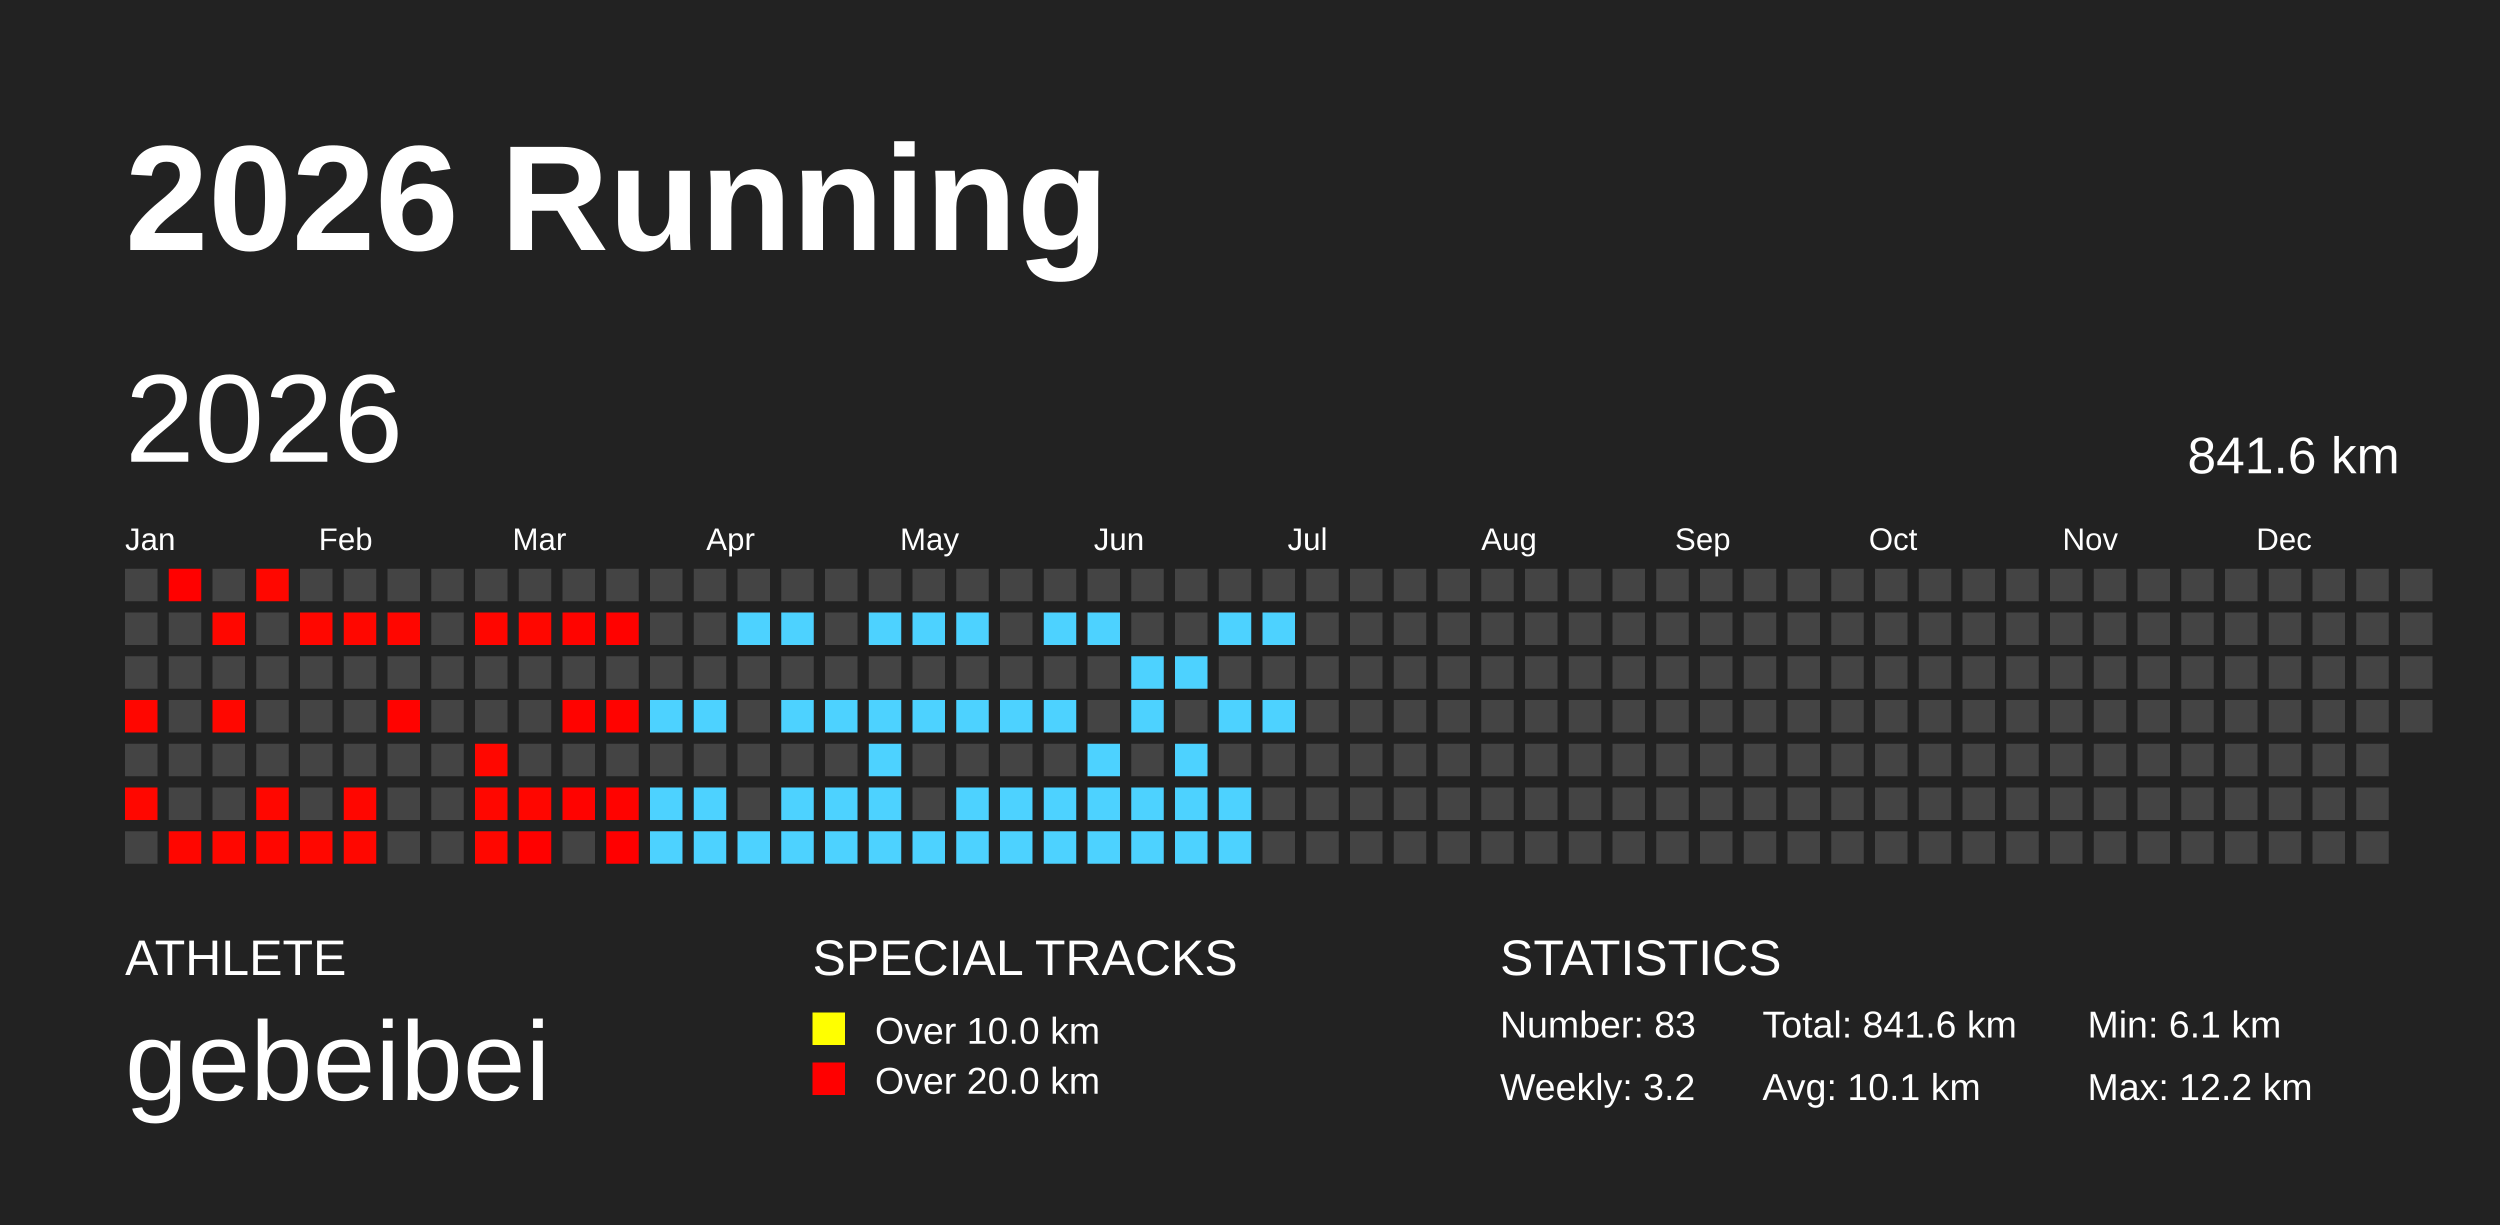
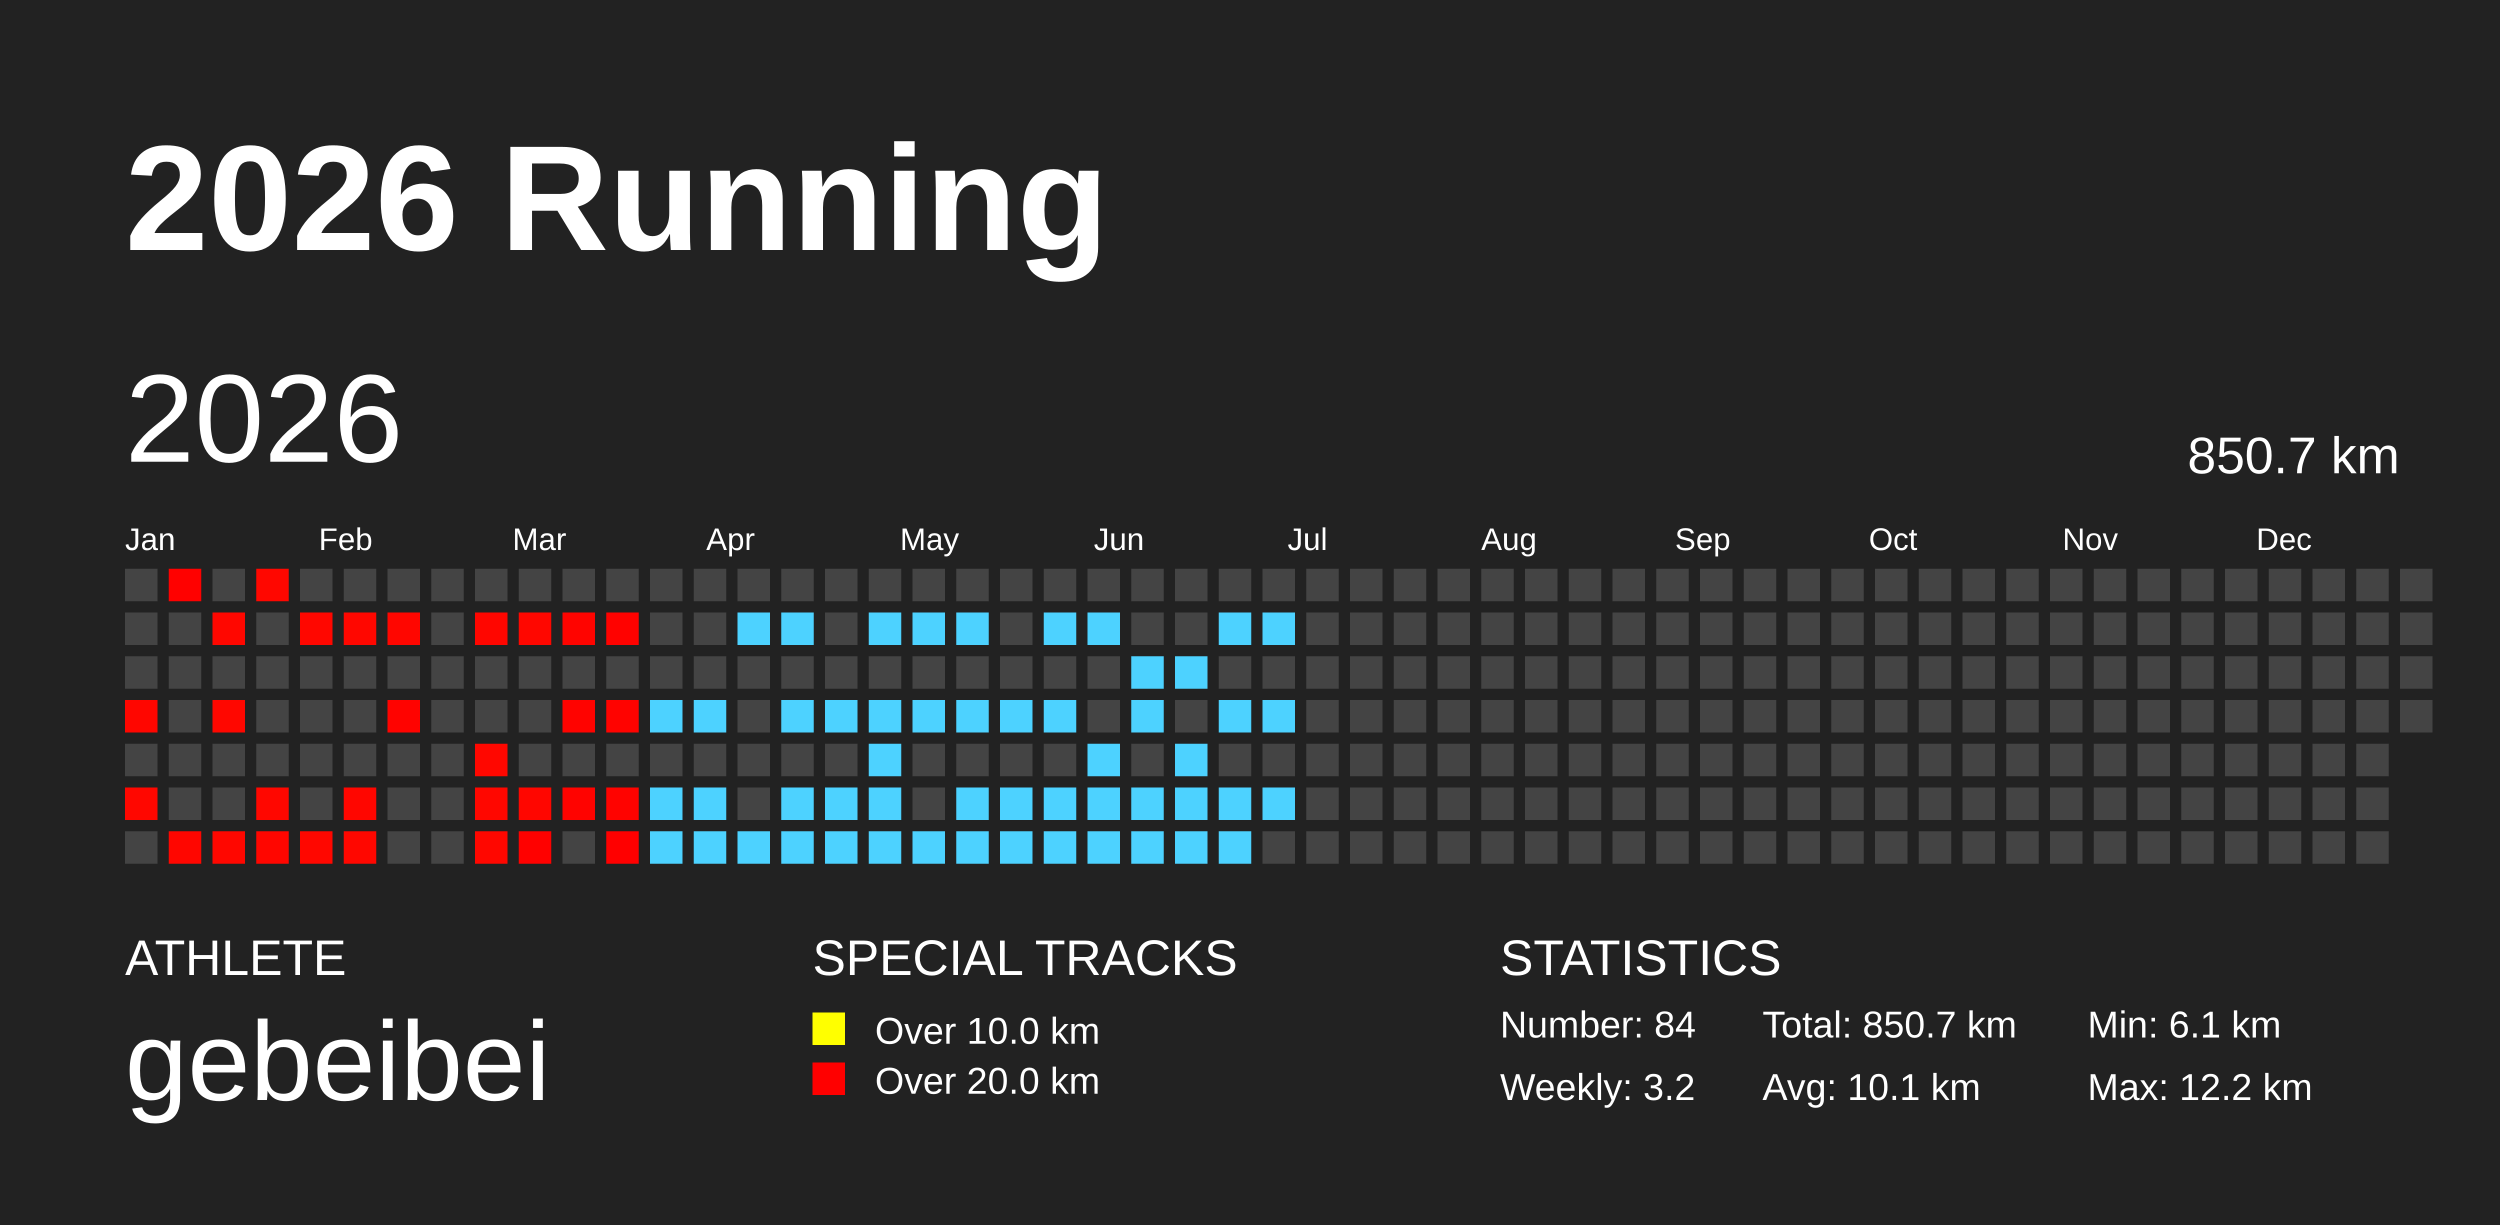
<svg xmlns="http://www.w3.org/2000/svg" baseProfile="full" height="98mm" version="1.1" viewBox="0,0,200,98" width="200mm">
  <defs />
  <rect fill="#222222" height="98" width="200" x="0" y="0" />
  <text fill="#FFFFFF" style="font-size:12px; font-family:Arial; font-weight:bold;" x="10" y="20">2026 Running</text>
  <text fill="#FFFFFF" style="font-size:4px; font-family:Arial" x="10" y="78">ATHLETE</text>
  <text fill="#FFFFFF" style="font-size:9px; font-family:Arial" x="10" y="88">gebeibei</text>
  <text fill="#FFFFFF" style="font-size:4px; font-family:Arial" x="65" y="78">SPECIAL TRACKS</text>
  <rect fill="yellow" height="2.6" width="2.6" x="65" y="81" />
  <text fill="#FFFFFF" style="font-size:3px; font-family:Arial" x="70" y="83.5">Over 10.0 km</text>
  <rect fill="red" height="2.6" width="2.6" x="65" y="85" />
  <text fill="#FFFFFF" style="font-size:3px; font-family:Arial" x="70" y="87.5">Over 20.0 km</text>
  <text fill="#FFFFFF" style="font-size:4px; font-family:Arial" x="120" y="78">STATISTICS</text>
-   <text fill="#FFFFFF" style="font-size:3px; font-family:Arial" x="120" y="83">Number: 83</text>
+   <text fill="#FFFFFF" style="font-size:3px; font-family:Arial" x="120" y="83">Number: 84</text>
  <text fill="#FFFFFF" style="font-size:3px; font-family:Arial" x="120" y="88">Weekly: 3.2</text>
-   <text fill="#FFFFFF" style="font-size:3px; font-family:Arial" x="141" y="83">Total: 841.6 km</text>
+   <text fill="#FFFFFF" style="font-size:3px; font-family:Arial" x="141" y="83">Total: 850.7 km</text>
  <text fill="#FFFFFF" style="font-size:3px; font-family:Arial" x="141" y="88">Avg: 10.1 km</text>
  <text fill="#FFFFFF" style="font-size:3px; font-family:Arial" x="167" y="83">Min: 6.1 km</text>
  <text fill="#FFFFFF" style="font-size:3px; font-family:Arial" x="167" y="88">Max: 12.2 km</text>
  <text dominant-baseline="hanging" fill="#FFFFFF" style="font-size:10.0px; font-family:Arial;" x="10" y="30">2026</text>
-   <text dominant-baseline="hanging" fill="#FFFFFF" style="font-size:4.125px; font-family:Arial;" x="175" y="35">841.6 km</text>
+   <text dominant-baseline="hanging" fill="#FFFFFF" style="font-size:4.125px; font-family:Arial;" x="175" y="35">850.7 km</text>
  <text fill="#FFFFFF" style="font-size:2.5px; font-family:Arial" x="10.0" y="44">Jan</text>
  <text fill="#FFFFFF" style="font-size:2.5px; font-family:Arial" x="25.5" y="44">Feb</text>
  <text fill="#FFFFFF" style="font-size:2.5px; font-family:Arial" x="41.0" y="44">Mar</text>
  <text fill="#FFFFFF" style="font-size:2.5px; font-family:Arial" x="56.5" y="44">Apr</text>
  <text fill="#FFFFFF" style="font-size:2.5px; font-family:Arial" x="72.0" y="44">May</text>
  <text fill="#FFFFFF" style="font-size:2.5px; font-family:Arial" x="87.5" y="44">Jun</text>
  <text fill="#FFFFFF" style="font-size:2.5px; font-family:Arial" x="103.0" y="44">Jul</text>
  <text fill="#FFFFFF" style="font-size:2.5px; font-family:Arial" x="118.5" y="44">Aug</text>
  <text fill="#FFFFFF" style="font-size:2.5px; font-family:Arial" x="134.0" y="44">Sep</text>
  <text fill="#FFFFFF" style="font-size:2.5px; font-family:Arial" x="149.5" y="44">Oct</text>
  <text fill="#FFFFFF" style="font-size:2.5px; font-family:Arial" x="165.0" y="44">Nov</text>
  <text fill="#FFFFFF" style="font-size:2.5px; font-family:Arial" x="180.5" y="44">Dec</text>
  <rect fill="#444444" height="2.6" width="2.6" x="10.0" y="45.5" />
  <rect fill="#444444" height="2.6" width="2.6" x="10.0" y="49.0" />
  <rect fill="#444444" height="2.6" width="2.6" x="10.0" y="52.5" />
  <rect fill="#ff0600" height="2.6" width="2.6" x="10.0" y="56.0" />
  <rect fill="#444444" height="2.6" width="2.6" x="10.0" y="59.5" />
  <rect fill="#ff0700" height="2.6" width="2.6" x="10.0" y="63.0" />
  <rect fill="#444444" height="2.6" width="2.6" x="10.0" y="66.5" />
  <rect fill="#ff0100" height="2.6" width="2.6" x="13.5" y="45.5" />
  <rect fill="#444444" height="2.6" width="2.6" x="13.5" y="49.0" />
  <rect fill="#444444" height="2.6" width="2.6" x="13.5" y="52.5" />
  <rect fill="#444444" height="2.6" width="2.6" x="13.5" y="56.0" />
  <rect fill="#444444" height="2.6" width="2.6" x="13.5" y="59.5" />
  <rect fill="#444444" height="2.6" width="2.6" x="13.5" y="63.0" />
  <rect fill="#ff0600" height="2.6" width="2.6" x="13.5" y="66.5" />
  <rect fill="#444444" height="2.6" width="2.6" x="17.0" y="45.5" />
  <rect fill="#ff0700" height="2.6" width="2.6" x="17.0" y="49.0" />
  <rect fill="#444444" height="2.6" width="2.6" x="17.0" y="52.5" />
  <rect fill="#ff0700" height="2.6" width="2.6" x="17.0" y="56.0" />
  <rect fill="#444444" height="2.6" width="2.6" x="17.0" y="59.5" />
  <rect fill="#444444" height="2.6" width="2.6" x="17.0" y="63.0" />
  <rect fill="#ff0700" height="2.6" width="2.6" x="17.0" y="66.5" />
  <rect fill="#ff0700" height="2.6" width="2.6" x="20.5" y="45.5" />
  <rect fill="#444444" height="2.6" width="2.6" x="20.5" y="49.0" />
  <rect fill="#444444" height="2.6" width="2.6" x="20.5" y="52.5" />
  <rect fill="#444444" height="2.6" width="2.6" x="20.5" y="56.0" />
  <rect fill="#444444" height="2.6" width="2.6" x="20.5" y="59.5" />
  <rect fill="#ff0700" height="2.6" width="2.6" x="20.5" y="63.0" />
  <rect fill="#ff0600" height="2.6" width="2.6" x="20.5" y="66.5" />
  <rect fill="#444444" height="2.6" width="2.6" x="24.0" y="45.5" />
  <rect fill="#ff0700" height="2.6" width="2.6" x="24.0" y="49.0" />
  <rect fill="#444444" height="2.6" width="2.6" x="24.0" y="52.5" />
  <rect fill="#444444" height="2.6" width="2.6" x="24.0" y="56.0" />
  <rect fill="#444444" height="2.6" width="2.6" x="24.0" y="59.5" />
  <rect fill="#444444" height="2.6" width="2.6" x="24.0" y="63.0" />
  <rect fill="#ff0700" height="2.6" width="2.6" x="24.0" y="66.5" />
  <rect fill="#444444" height="2.6" width="2.6" x="27.5" y="45.5" />
  <rect fill="#ff0700" height="2.6" width="2.6" x="27.5" y="49.0" />
  <rect fill="#444444" height="2.6" width="2.6" x="27.5" y="52.5" />
  <rect fill="#444444" height="2.6" width="2.6" x="27.5" y="56.0" />
  <rect fill="#444444" height="2.6" width="2.6" x="27.5" y="59.5" />
  <rect fill="#ff0600" height="2.6" width="2.6" x="27.5" y="63.0" />
  <rect fill="#ff0700" height="2.6" width="2.6" x="27.5" y="66.5" />
  <rect fill="#444444" height="2.6" width="2.6" x="31.0" y="45.5" />
  <rect fill="#ff0600" height="2.6" width="2.6" x="31.0" y="49.0" />
  <rect fill="#444444" height="2.6" width="2.6" x="31.0" y="52.5" />
  <rect fill="#ff0300" height="2.6" width="2.6" x="31.0" y="56.0" />
  <rect fill="#444444" height="2.6" width="2.6" x="31.0" y="59.5" />
  <rect fill="#444444" height="2.6" width="2.6" x="31.0" y="63.0" />
  <rect fill="#444444" height="2.6" width="2.6" x="31.0" y="66.5" />
  <rect fill="#444444" height="2.6" width="2.6" x="34.5" y="45.5" />
  <rect fill="#444444" height="2.6" width="2.6" x="34.5" y="49.0" />
  <rect fill="#444444" height="2.6" width="2.6" x="34.5" y="52.5" />
  <rect fill="#444444" height="2.6" width="2.6" x="34.5" y="56.0" />
  <rect fill="#444444" height="2.6" width="2.6" x="34.5" y="59.5" />
  <rect fill="#444444" height="2.6" width="2.6" x="34.5" y="63.0" />
  <rect fill="#444444" height="2.6" width="2.6" x="34.5" y="66.5" />
  <rect fill="#444444" height="2.6" width="2.6" x="38.0" y="45.5" />
  <rect fill="#ff0600" height="2.6" width="2.6" x="38.0" y="49.0" />
  <rect fill="#444444" height="2.6" width="2.6" x="38.0" y="52.5" />
  <rect fill="#444444" height="2.6" width="2.6" x="38.0" y="56.0" />
  <rect fill="#ff0700" height="2.6" width="2.6" x="38.0" y="59.5" />
  <rect fill="#ff0700" height="2.6" width="2.6" x="38.0" y="63.0" />
  <rect fill="#ff0700" height="2.6" width="2.6" x="38.0" y="66.5" />
  <rect fill="#444444" height="2.6" width="2.6" x="41.5" y="45.5" />
  <rect fill="#ff0700" height="2.6" width="2.6" x="41.5" y="49.0" />
  <rect fill="#444444" height="2.6" width="2.6" x="41.5" y="52.5" />
  <rect fill="#444444" height="2.6" width="2.6" x="41.5" y="56.0" />
  <rect fill="#444444" height="2.6" width="2.6" x="41.5" y="59.5" />
  <rect fill="#ff0600" height="2.6" width="2.6" x="41.5" y="63.0" />
  <rect fill="#ff0100" height="2.6" width="2.6" x="41.5" y="66.5" />
  <rect fill="#444444" height="2.6" width="2.6" x="45.0" y="45.5" />
  <rect fill="#ff0400" height="2.6" width="2.6" x="45.0" y="49.0" />
  <rect fill="#444444" height="2.6" width="2.6" x="45.0" y="52.5" />
  <rect fill="#ff0300" height="2.6" width="2.6" x="45.0" y="56.0" />
  <rect fill="#444444" height="2.6" width="2.6" x="45.0" y="59.5" />
  <rect fill="#ff0300" height="2.6" width="2.6" x="45.0" y="63.0" />
  <rect fill="#444444" height="2.6" width="2.6" x="45.0" y="66.5" />
  <rect fill="#444444" height="2.6" width="2.6" x="48.5" y="45.5" />
  <rect fill="#ff0200" height="2.6" width="2.6" x="48.5" y="49.0" />
  <rect fill="#444444" height="2.6" width="2.6" x="48.5" y="52.5" />
  <rect fill="#ff0300" height="2.6" width="2.6" x="48.5" y="56.0" />
  <rect fill="#444444" height="2.6" width="2.6" x="48.5" y="59.5" />
  <rect fill="#ff0300" height="2.6" width="2.6" x="48.5" y="63.0" />
  <rect fill="#ff0000" height="2.6" width="2.6" x="48.5" y="66.5" />
  <rect fill="#444444" height="2.6" width="2.6" x="52.0" y="45.5" />
  <rect fill="#444444" height="2.6" width="2.6" x="52.0" y="49.0" />
  <rect fill="#444444" height="2.6" width="2.6" x="52.0" y="52.5" />
  <rect fill="#4dd2ff" height="2.6" width="2.6" x="52.0" y="56.0" />
  <rect fill="#444444" height="2.6" width="2.6" x="52.0" y="59.5" />
  <rect fill="#4dd2ff" height="2.6" width="2.6" x="52.0" y="63.0" />
  <rect fill="#4dd2ff" height="2.6" width="2.6" x="52.0" y="66.5" />
  <rect fill="#444444" height="2.6" width="2.6" x="55.5" y="45.5" />
  <rect fill="#444444" height="2.6" width="2.6" x="55.5" y="49.0" />
  <rect fill="#444444" height="2.6" width="2.6" x="55.5" y="52.5" />
  <rect fill="#4dd2ff" height="2.6" width="2.6" x="55.5" y="56.0" />
  <rect fill="#444444" height="2.6" width="2.6" x="55.5" y="59.5" />
  <rect fill="#4dd2ff" height="2.6" width="2.6" x="55.5" y="63.0" />
  <rect fill="#4dd2ff" height="2.6" width="2.6" x="55.5" y="66.5" />
  <rect fill="#444444" height="2.6" width="2.6" x="59.0" y="45.5" />
  <rect fill="#4dd2ff" height="2.6" width="2.6" x="59.0" y="49.0" />
  <rect fill="#444444" height="2.6" width="2.6" x="59.0" y="52.5" />
  <rect fill="#444444" height="2.6" width="2.6" x="59.0" y="56.0" />
  <rect fill="#444444" height="2.6" width="2.6" x="59.0" y="59.5" />
  <rect fill="#444444" height="2.6" width="2.6" x="59.0" y="63.0" />
  <rect fill="#4dd2ff" height="2.6" width="2.6" x="59.0" y="66.5" />
  <rect fill="#444444" height="2.6" width="2.6" x="62.5" y="45.5" />
  <rect fill="#4dd2ff" height="2.6" width="2.6" x="62.5" y="49.0" />
  <rect fill="#444444" height="2.6" width="2.6" x="62.5" y="52.5" />
  <rect fill="#4dd2ff" height="2.6" width="2.6" x="62.5" y="56.0" />
  <rect fill="#444444" height="2.6" width="2.6" x="62.5" y="59.5" />
  <rect fill="#4dd2ff" height="2.6" width="2.6" x="62.5" y="63.0" />
  <rect fill="#4dd2ff" height="2.6" width="2.6" x="62.5" y="66.5" />
  <rect fill="#444444" height="2.6" width="2.6" x="66.0" y="45.5" />
  <rect fill="#444444" height="2.6" width="2.6" x="66.0" y="49.0" />
  <rect fill="#444444" height="2.6" width="2.6" x="66.0" y="52.5" />
  <rect fill="#4dd2ff" height="2.6" width="2.6" x="66.0" y="56.0" />
  <rect fill="#444444" height="2.6" width="2.6" x="66.0" y="59.5" />
  <rect fill="#4dd2ff" height="2.6" width="2.6" x="66.0" y="63.0" />
  <rect fill="#4dd2ff" height="2.6" width="2.6" x="66.0" y="66.5" />
  <rect fill="#444444" height="2.6" width="2.6" x="69.5" y="45.5" />
  <rect fill="#4dd2ff" height="2.6" width="2.6" x="69.5" y="49.0" />
  <rect fill="#444444" height="2.6" width="2.6" x="69.5" y="52.5" />
  <rect fill="#4dd2ff" height="2.6" width="2.6" x="69.5" y="56.0" />
  <rect fill="#4dd2ff" height="2.6" width="2.6" x="69.5" y="59.5" />
  <rect fill="#4dd2ff" height="2.6" width="2.6" x="69.5" y="63.0" />
  <rect fill="#4dd2ff" height="2.6" width="2.6" x="69.5" y="66.5" />
  <rect fill="#444444" height="2.6" width="2.6" x="73.0" y="45.5" />
  <rect fill="#4dd2ff" height="2.6" width="2.6" x="73.0" y="49.0" />
  <rect fill="#444444" height="2.6" width="2.6" x="73.0" y="52.5" />
  <rect fill="#4dd2ff" height="2.6" width="2.6" x="73.0" y="56.0" />
  <rect fill="#444444" height="2.6" width="2.6" x="73.0" y="59.5" />
  <rect fill="#444444" height="2.6" width="2.6" x="73.0" y="63.0" />
  <rect fill="#4dd2ff" height="2.6" width="2.6" x="73.0" y="66.5" />
  <rect fill="#444444" height="2.6" width="2.6" x="76.5" y="45.5" />
  <rect fill="#4dd2ff" height="2.6" width="2.6" x="76.5" y="49.0" />
  <rect fill="#444444" height="2.6" width="2.6" x="76.5" y="52.5" />
  <rect fill="#4dd2ff" height="2.6" width="2.6" x="76.5" y="56.0" />
  <rect fill="#444444" height="2.6" width="2.6" x="76.5" y="59.5" />
  <rect fill="#4dd2ff" height="2.6" width="2.6" x="76.5" y="63.0" />
  <rect fill="#4dd2ff" height="2.6" width="2.6" x="76.5" y="66.5" />
  <rect fill="#444444" height="2.6" width="2.6" x="80.0" y="45.5" />
  <rect fill="#444444" height="2.6" width="2.6" x="80.0" y="49.0" />
  <rect fill="#444444" height="2.6" width="2.6" x="80.0" y="52.5" />
  <rect fill="#4dd2ff" height="2.6" width="2.6" x="80.0" y="56.0" />
  <rect fill="#444444" height="2.6" width="2.6" x="80.0" y="59.5" />
  <rect fill="#4dd2ff" height="2.6" width="2.6" x="80.0" y="63.0" />
  <rect fill="#4dd2ff" height="2.6" width="2.6" x="80.0" y="66.5" />
  <rect fill="#444444" height="2.6" width="2.6" x="83.5" y="45.5" />
  <rect fill="#4dd2ff" height="2.6" width="2.6" x="83.5" y="49.0" />
  <rect fill="#444444" height="2.6" width="2.6" x="83.5" y="52.5" />
  <rect fill="#4dd2ff" height="2.6" width="2.6" x="83.5" y="56.0" />
  <rect fill="#444444" height="2.6" width="2.6" x="83.5" y="59.5" />
  <rect fill="#4dd2ff" height="2.6" width="2.6" x="83.5" y="63.0" />
  <rect fill="#4dd2ff" height="2.6" width="2.6" x="83.5" y="66.5" />
  <rect fill="#444444" height="2.6" width="2.6" x="87.0" y="45.5" />
  <rect fill="#4dd2ff" height="2.6" width="2.6" x="87.0" y="49.0" />
  <rect fill="#444444" height="2.6" width="2.6" x="87.0" y="52.5" />
  <rect fill="#444444" height="2.6" width="2.6" x="87.0" y="56.0" />
  <rect fill="#4dd2ff" height="2.6" width="2.6" x="87.0" y="59.5" />
  <rect fill="#4dd2ff" height="2.6" width="2.6" x="87.0" y="63.0" />
  <rect fill="#4dd2ff" height="2.6" width="2.6" x="87.0" y="66.5" />
  <rect fill="#444444" height="2.6" width="2.6" x="90.5" y="45.5" />
  <rect fill="#444444" height="2.6" width="2.6" x="90.5" y="49.0" />
  <rect fill="#4dd2ff" height="2.6" width="2.6" x="90.5" y="52.5" />
  <rect fill="#4dd2ff" height="2.6" width="2.6" x="90.5" y="56.0" />
  <rect fill="#444444" height="2.6" width="2.6" x="90.5" y="59.5" />
  <rect fill="#4dd2ff" height="2.6" width="2.6" x="90.5" y="63.0" />
  <rect fill="#4dd2ff" height="2.6" width="2.6" x="90.5" y="66.5" />
  <rect fill="#444444" height="2.6" width="2.6" x="94.0" y="45.5" />
  <rect fill="#444444" height="2.6" width="2.6" x="94.0" y="49.0" />
  <rect fill="#4dd2ff" height="2.6" width="2.6" x="94.0" y="52.5" />
  <rect fill="#444444" height="2.6" width="2.6" x="94.0" y="56.0" />
  <rect fill="#4dd2ff" height="2.6" width="2.6" x="94.0" y="59.5" />
  <rect fill="#4dd2ff" height="2.6" width="2.6" x="94.0" y="63.0" />
  <rect fill="#4dd2ff" height="2.6" width="2.6" x="94.0" y="66.5" />
  <rect fill="#444444" height="2.6" width="2.6" x="97.5" y="45.5" />
  <rect fill="#4dd2ff" height="2.6" width="2.6" x="97.5" y="49.0" />
  <rect fill="#444444" height="2.6" width="2.6" x="97.5" y="52.5" />
  <rect fill="#4dd2ff" height="2.6" width="2.6" x="97.5" y="56.0" />
  <rect fill="#444444" height="2.6" width="2.6" x="97.5" y="59.5" />
  <rect fill="#4dd2ff" height="2.6" width="2.6" x="97.5" y="63.0" />
  <rect fill="#4dd2ff" height="2.6" width="2.6" x="97.5" y="66.5" />
  <rect fill="#444444" height="2.6" width="2.6" x="101.0" y="45.5" />
  <rect fill="#4dd2ff" height="2.6" width="2.6" x="101.0" y="49.0" />
  <rect fill="#444444" height="2.6" width="2.6" x="101.0" y="52.5" />
  <rect fill="#4dd2ff" height="2.6" width="2.6" x="101.0" y="56.0" />
  <rect fill="#444444" height="2.6" width="2.6" x="101.0" y="59.5" />
-   <rect fill="#444444" height="2.6" width="2.6" x="101.0" y="63.0" />
+   <rect fill="#4dd2ff" height="2.6" width="2.6" x="101.0" y="63.0" />
  <rect fill="#444444" height="2.6" width="2.6" x="101.0" y="66.5" />
  <rect fill="#444444" height="2.6" width="2.6" x="104.5" y="45.5" />
  <rect fill="#444444" height="2.6" width="2.6" x="104.5" y="49.0" />
  <rect fill="#444444" height="2.6" width="2.6" x="104.5" y="52.5" />
  <rect fill="#444444" height="2.6" width="2.6" x="104.5" y="56.0" />
  <rect fill="#444444" height="2.6" width="2.6" x="104.5" y="59.5" />
  <rect fill="#444444" height="2.6" width="2.6" x="104.5" y="63.0" />
  <rect fill="#444444" height="2.6" width="2.6" x="104.5" y="66.5" />
  <rect fill="#444444" height="2.6" width="2.6" x="108.0" y="45.5" />
  <rect fill="#444444" height="2.6" width="2.6" x="108.0" y="49.0" />
  <rect fill="#444444" height="2.6" width="2.6" x="108.0" y="52.5" />
  <rect fill="#444444" height="2.6" width="2.6" x="108.0" y="56.0" />
  <rect fill="#444444" height="2.6" width="2.6" x="108.0" y="59.5" />
  <rect fill="#444444" height="2.6" width="2.6" x="108.0" y="63.0" />
  <rect fill="#444444" height="2.6" width="2.6" x="108.0" y="66.5" />
  <rect fill="#444444" height="2.6" width="2.6" x="111.5" y="45.5" />
  <rect fill="#444444" height="2.6" width="2.6" x="111.5" y="49.0" />
  <rect fill="#444444" height="2.6" width="2.6" x="111.5" y="52.5" />
  <rect fill="#444444" height="2.6" width="2.6" x="111.5" y="56.0" />
  <rect fill="#444444" height="2.6" width="2.6" x="111.5" y="59.5" />
  <rect fill="#444444" height="2.6" width="2.6" x="111.5" y="63.0" />
  <rect fill="#444444" height="2.6" width="2.6" x="111.5" y="66.5" />
  <rect fill="#444444" height="2.6" width="2.6" x="115.0" y="45.5" />
  <rect fill="#444444" height="2.6" width="2.6" x="115.0" y="49.0" />
  <rect fill="#444444" height="2.6" width="2.6" x="115.0" y="52.5" />
  <rect fill="#444444" height="2.6" width="2.6" x="115.0" y="56.0" />
  <rect fill="#444444" height="2.6" width="2.6" x="115.0" y="59.5" />
  <rect fill="#444444" height="2.6" width="2.6" x="115.0" y="63.0" />
  <rect fill="#444444" height="2.6" width="2.6" x="115.0" y="66.5" />
  <rect fill="#444444" height="2.6" width="2.6" x="118.5" y="45.5" />
  <rect fill="#444444" height="2.6" width="2.6" x="118.5" y="49.0" />
  <rect fill="#444444" height="2.6" width="2.6" x="118.5" y="52.5" />
  <rect fill="#444444" height="2.6" width="2.6" x="118.5" y="56.0" />
  <rect fill="#444444" height="2.6" width="2.6" x="118.5" y="59.5" />
  <rect fill="#444444" height="2.6" width="2.6" x="118.5" y="63.0" />
  <rect fill="#444444" height="2.6" width="2.6" x="118.5" y="66.5" />
  <rect fill="#444444" height="2.6" width="2.6" x="122.0" y="45.5" />
  <rect fill="#444444" height="2.6" width="2.6" x="122.0" y="49.0" />
  <rect fill="#444444" height="2.6" width="2.6" x="122.0" y="52.5" />
  <rect fill="#444444" height="2.6" width="2.6" x="122.0" y="56.0" />
  <rect fill="#444444" height="2.6" width="2.6" x="122.0" y="59.5" />
  <rect fill="#444444" height="2.6" width="2.6" x="122.0" y="63.0" />
  <rect fill="#444444" height="2.6" width="2.6" x="122.0" y="66.5" />
  <rect fill="#444444" height="2.6" width="2.6" x="125.5" y="45.5" />
  <rect fill="#444444" height="2.6" width="2.6" x="125.5" y="49.0" />
  <rect fill="#444444" height="2.6" width="2.6" x="125.5" y="52.5" />
  <rect fill="#444444" height="2.6" width="2.6" x="125.5" y="56.0" />
  <rect fill="#444444" height="2.6" width="2.6" x="125.5" y="59.5" />
  <rect fill="#444444" height="2.6" width="2.6" x="125.5" y="63.0" />
  <rect fill="#444444" height="2.6" width="2.6" x="125.5" y="66.5" />
  <rect fill="#444444" height="2.6" width="2.6" x="129.0" y="45.5" />
  <rect fill="#444444" height="2.6" width="2.6" x="129.0" y="49.0" />
  <rect fill="#444444" height="2.6" width="2.6" x="129.0" y="52.5" />
  <rect fill="#444444" height="2.6" width="2.6" x="129.0" y="56.0" />
  <rect fill="#444444" height="2.6" width="2.6" x="129.0" y="59.5" />
  <rect fill="#444444" height="2.6" width="2.6" x="129.0" y="63.0" />
  <rect fill="#444444" height="2.6" width="2.6" x="129.0" y="66.5" />
  <rect fill="#444444" height="2.6" width="2.6" x="132.5" y="45.5" />
  <rect fill="#444444" height="2.6" width="2.6" x="132.5" y="49.0" />
  <rect fill="#444444" height="2.6" width="2.6" x="132.5" y="52.5" />
  <rect fill="#444444" height="2.6" width="2.6" x="132.5" y="56.0" />
  <rect fill="#444444" height="2.6" width="2.6" x="132.5" y="59.5" />
  <rect fill="#444444" height="2.6" width="2.6" x="132.5" y="63.0" />
  <rect fill="#444444" height="2.6" width="2.6" x="132.5" y="66.5" />
  <rect fill="#444444" height="2.6" width="2.6" x="136.0" y="45.5" />
  <rect fill="#444444" height="2.6" width="2.6" x="136.0" y="49.0" />
  <rect fill="#444444" height="2.6" width="2.6" x="136.0" y="52.5" />
  <rect fill="#444444" height="2.6" width="2.6" x="136.0" y="56.0" />
  <rect fill="#444444" height="2.6" width="2.6" x="136.0" y="59.5" />
  <rect fill="#444444" height="2.6" width="2.6" x="136.0" y="63.0" />
  <rect fill="#444444" height="2.6" width="2.6" x="136.0" y="66.5" />
  <rect fill="#444444" height="2.6" width="2.6" x="139.5" y="45.5" />
  <rect fill="#444444" height="2.6" width="2.6" x="139.5" y="49.0" />
  <rect fill="#444444" height="2.6" width="2.6" x="139.5" y="52.5" />
  <rect fill="#444444" height="2.6" width="2.6" x="139.5" y="56.0" />
  <rect fill="#444444" height="2.6" width="2.6" x="139.5" y="59.5" />
  <rect fill="#444444" height="2.6" width="2.6" x="139.5" y="63.0" />
  <rect fill="#444444" height="2.6" width="2.6" x="139.5" y="66.5" />
  <rect fill="#444444" height="2.6" width="2.6" x="143.0" y="45.5" />
  <rect fill="#444444" height="2.6" width="2.6" x="143.0" y="49.0" />
  <rect fill="#444444" height="2.6" width="2.6" x="143.0" y="52.5" />
  <rect fill="#444444" height="2.6" width="2.6" x="143.0" y="56.0" />
  <rect fill="#444444" height="2.6" width="2.6" x="143.0" y="59.5" />
  <rect fill="#444444" height="2.6" width="2.6" x="143.0" y="63.0" />
  <rect fill="#444444" height="2.6" width="2.6" x="143.0" y="66.5" />
  <rect fill="#444444" height="2.6" width="2.6" x="146.5" y="45.5" />
  <rect fill="#444444" height="2.6" width="2.6" x="146.5" y="49.0" />
  <rect fill="#444444" height="2.6" width="2.6" x="146.5" y="52.5" />
  <rect fill="#444444" height="2.6" width="2.6" x="146.5" y="56.0" />
  <rect fill="#444444" height="2.6" width="2.6" x="146.5" y="59.5" />
  <rect fill="#444444" height="2.6" width="2.6" x="146.5" y="63.0" />
  <rect fill="#444444" height="2.6" width="2.6" x="146.5" y="66.5" />
  <rect fill="#444444" height="2.6" width="2.6" x="150.0" y="45.5" />
  <rect fill="#444444" height="2.6" width="2.6" x="150.0" y="49.0" />
  <rect fill="#444444" height="2.6" width="2.6" x="150.0" y="52.5" />
  <rect fill="#444444" height="2.6" width="2.6" x="150.0" y="56.0" />
  <rect fill="#444444" height="2.6" width="2.6" x="150.0" y="59.5" />
  <rect fill="#444444" height="2.6" width="2.6" x="150.0" y="63.0" />
  <rect fill="#444444" height="2.6" width="2.6" x="150.0" y="66.5" />
  <rect fill="#444444" height="2.6" width="2.6" x="153.5" y="45.5" />
  <rect fill="#444444" height="2.6" width="2.6" x="153.5" y="49.0" />
  <rect fill="#444444" height="2.6" width="2.6" x="153.5" y="52.5" />
  <rect fill="#444444" height="2.6" width="2.6" x="153.5" y="56.0" />
  <rect fill="#444444" height="2.6" width="2.6" x="153.5" y="59.5" />
  <rect fill="#444444" height="2.6" width="2.6" x="153.5" y="63.0" />
  <rect fill="#444444" height="2.6" width="2.6" x="153.5" y="66.5" />
  <rect fill="#444444" height="2.6" width="2.6" x="157.0" y="45.5" />
  <rect fill="#444444" height="2.6" width="2.6" x="157.0" y="49.0" />
  <rect fill="#444444" height="2.6" width="2.6" x="157.0" y="52.5" />
  <rect fill="#444444" height="2.6" width="2.6" x="157.0" y="56.0" />
  <rect fill="#444444" height="2.6" width="2.6" x="157.0" y="59.5" />
  <rect fill="#444444" height="2.6" width="2.6" x="157.0" y="63.0" />
  <rect fill="#444444" height="2.6" width="2.6" x="157.0" y="66.5" />
  <rect fill="#444444" height="2.6" width="2.6" x="160.5" y="45.5" />
  <rect fill="#444444" height="2.6" width="2.6" x="160.5" y="49.0" />
  <rect fill="#444444" height="2.6" width="2.6" x="160.5" y="52.5" />
  <rect fill="#444444" height="2.6" width="2.6" x="160.5" y="56.0" />
  <rect fill="#444444" height="2.6" width="2.6" x="160.5" y="59.5" />
  <rect fill="#444444" height="2.6" width="2.6" x="160.5" y="63.0" />
  <rect fill="#444444" height="2.6" width="2.6" x="160.5" y="66.5" />
  <rect fill="#444444" height="2.6" width="2.6" x="164.0" y="45.5" />
  <rect fill="#444444" height="2.6" width="2.6" x="164.0" y="49.0" />
  <rect fill="#444444" height="2.6" width="2.6" x="164.0" y="52.5" />
  <rect fill="#444444" height="2.6" width="2.6" x="164.0" y="56.0" />
  <rect fill="#444444" height="2.6" width="2.6" x="164.0" y="59.5" />
  <rect fill="#444444" height="2.6" width="2.6" x="164.0" y="63.0" />
  <rect fill="#444444" height="2.6" width="2.6" x="164.0" y="66.5" />
  <rect fill="#444444" height="2.6" width="2.6" x="167.5" y="45.5" />
  <rect fill="#444444" height="2.6" width="2.6" x="167.5" y="49.0" />
  <rect fill="#444444" height="2.6" width="2.6" x="167.5" y="52.5" />
  <rect fill="#444444" height="2.6" width="2.6" x="167.5" y="56.0" />
  <rect fill="#444444" height="2.6" width="2.6" x="167.5" y="59.5" />
  <rect fill="#444444" height="2.6" width="2.6" x="167.5" y="63.0" />
  <rect fill="#444444" height="2.6" width="2.6" x="167.5" y="66.5" />
  <rect fill="#444444" height="2.6" width="2.6" x="171.0" y="45.5" />
  <rect fill="#444444" height="2.6" width="2.6" x="171.0" y="49.0" />
  <rect fill="#444444" height="2.6" width="2.6" x="171.0" y="52.5" />
  <rect fill="#444444" height="2.6" width="2.6" x="171.0" y="56.0" />
  <rect fill="#444444" height="2.6" width="2.6" x="171.0" y="59.5" />
  <rect fill="#444444" height="2.6" width="2.6" x="171.0" y="63.0" />
  <rect fill="#444444" height="2.6" width="2.6" x="171.0" y="66.5" />
  <rect fill="#444444" height="2.6" width="2.6" x="174.5" y="45.5" />
  <rect fill="#444444" height="2.6" width="2.6" x="174.5" y="49.0" />
  <rect fill="#444444" height="2.6" width="2.6" x="174.5" y="52.5" />
  <rect fill="#444444" height="2.6" width="2.6" x="174.5" y="56.0" />
  <rect fill="#444444" height="2.6" width="2.6" x="174.5" y="59.5" />
  <rect fill="#444444" height="2.6" width="2.6" x="174.5" y="63.0" />
  <rect fill="#444444" height="2.6" width="2.6" x="174.5" y="66.5" />
  <rect fill="#444444" height="2.6" width="2.6" x="178.0" y="45.5" />
  <rect fill="#444444" height="2.6" width="2.6" x="178.0" y="49.0" />
  <rect fill="#444444" height="2.6" width="2.6" x="178.0" y="52.5" />
  <rect fill="#444444" height="2.6" width="2.6" x="178.0" y="56.0" />
  <rect fill="#444444" height="2.6" width="2.6" x="178.0" y="59.5" />
  <rect fill="#444444" height="2.6" width="2.6" x="178.0" y="63.0" />
  <rect fill="#444444" height="2.6" width="2.6" x="178.0" y="66.5" />
  <rect fill="#444444" height="2.6" width="2.6" x="181.5" y="45.5" />
  <rect fill="#444444" height="2.6" width="2.6" x="181.5" y="49.0" />
  <rect fill="#444444" height="2.6" width="2.6" x="181.5" y="52.5" />
  <rect fill="#444444" height="2.6" width="2.6" x="181.5" y="56.0" />
  <rect fill="#444444" height="2.6" width="2.6" x="181.5" y="59.5" />
  <rect fill="#444444" height="2.6" width="2.6" x="181.5" y="63.0" />
  <rect fill="#444444" height="2.6" width="2.6" x="181.5" y="66.5" />
  <rect fill="#444444" height="2.6" width="2.6" x="185.0" y="45.5" />
  <rect fill="#444444" height="2.6" width="2.6" x="185.0" y="49.0" />
  <rect fill="#444444" height="2.6" width="2.6" x="185.0" y="52.5" />
  <rect fill="#444444" height="2.6" width="2.6" x="185.0" y="56.0" />
  <rect fill="#444444" height="2.6" width="2.6" x="185.0" y="59.5" />
  <rect fill="#444444" height="2.6" width="2.6" x="185.0" y="63.0" />
  <rect fill="#444444" height="2.6" width="2.6" x="185.0" y="66.5" />
  <rect fill="#444444" height="2.6" width="2.6" x="188.5" y="45.5" />
  <rect fill="#444444" height="2.6" width="2.6" x="188.5" y="49.0" />
  <rect fill="#444444" height="2.6" width="2.6" x="188.5" y="52.5" />
  <rect fill="#444444" height="2.6" width="2.6" x="188.5" y="56.0" />
  <rect fill="#444444" height="2.6" width="2.6" x="188.5" y="59.5" />
  <rect fill="#444444" height="2.6" width="2.6" x="188.5" y="63.0" />
  <rect fill="#444444" height="2.6" width="2.6" x="188.5" y="66.5" />
  <rect fill="#444444" height="2.6" width="2.6" x="192.0" y="45.5" />
  <rect fill="#444444" height="2.6" width="2.6" x="192.0" y="49.0" />
  <rect fill="#444444" height="2.6" width="2.6" x="192.0" y="52.5" />
  <rect fill="#444444" height="2.6" width="2.6" x="192.0" y="56.0" />
</svg>
